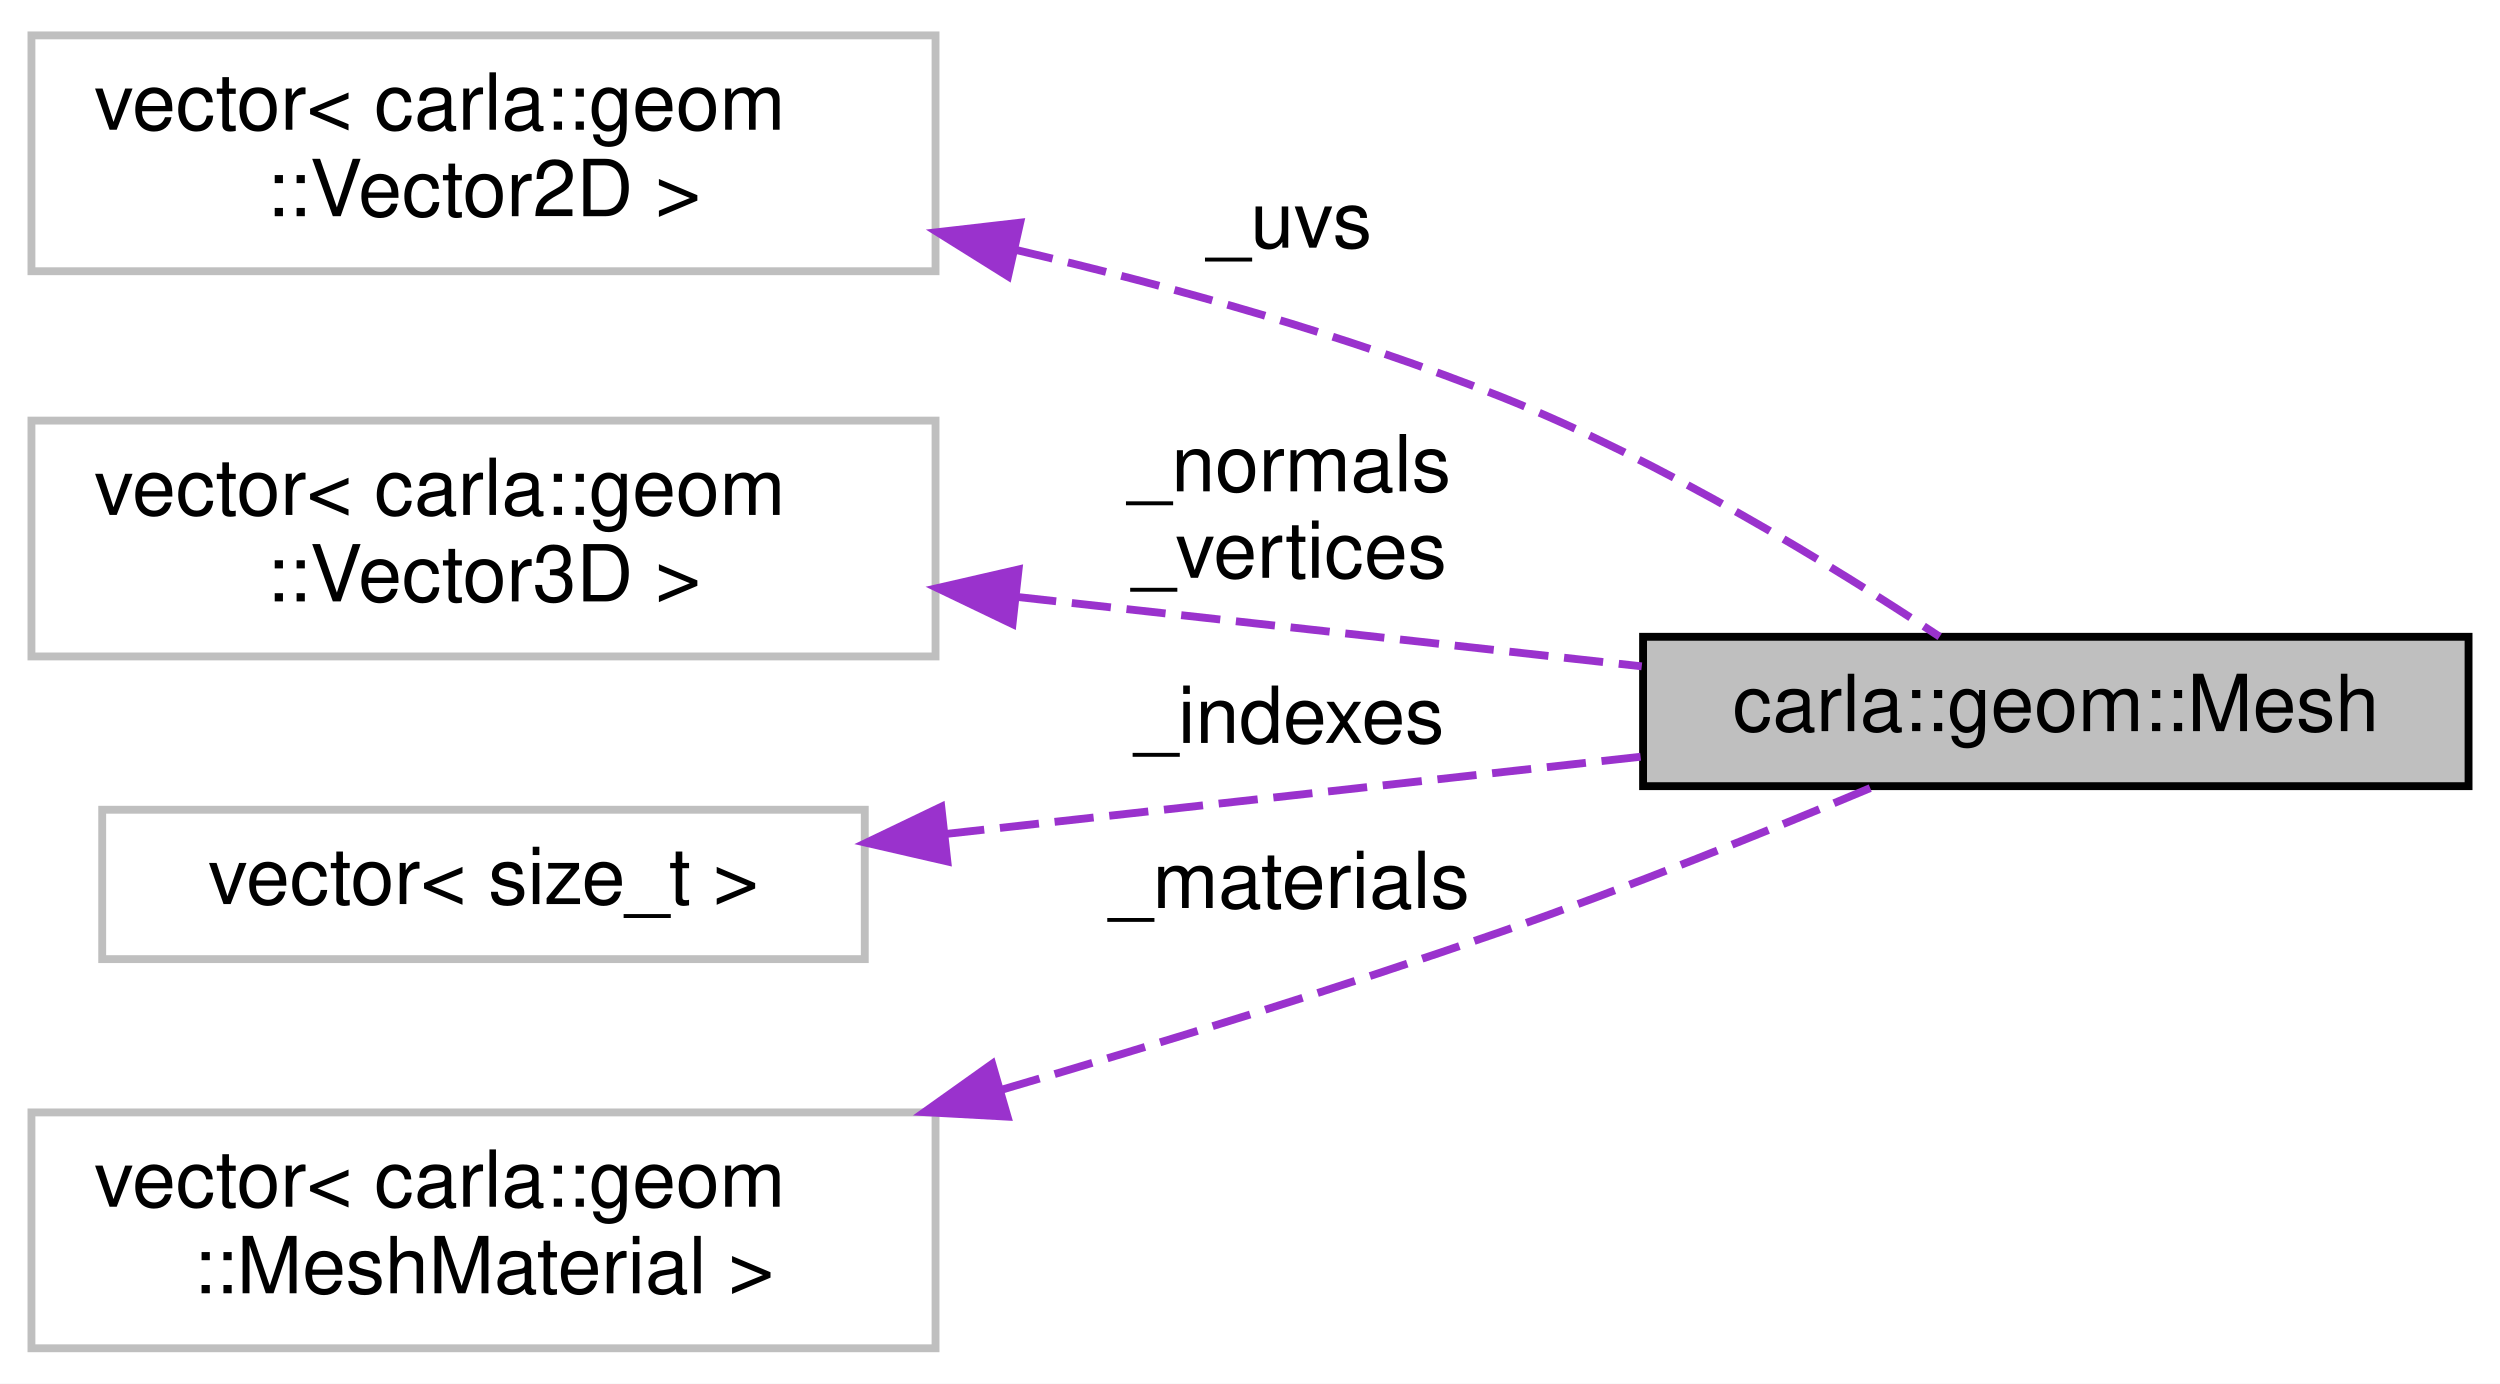
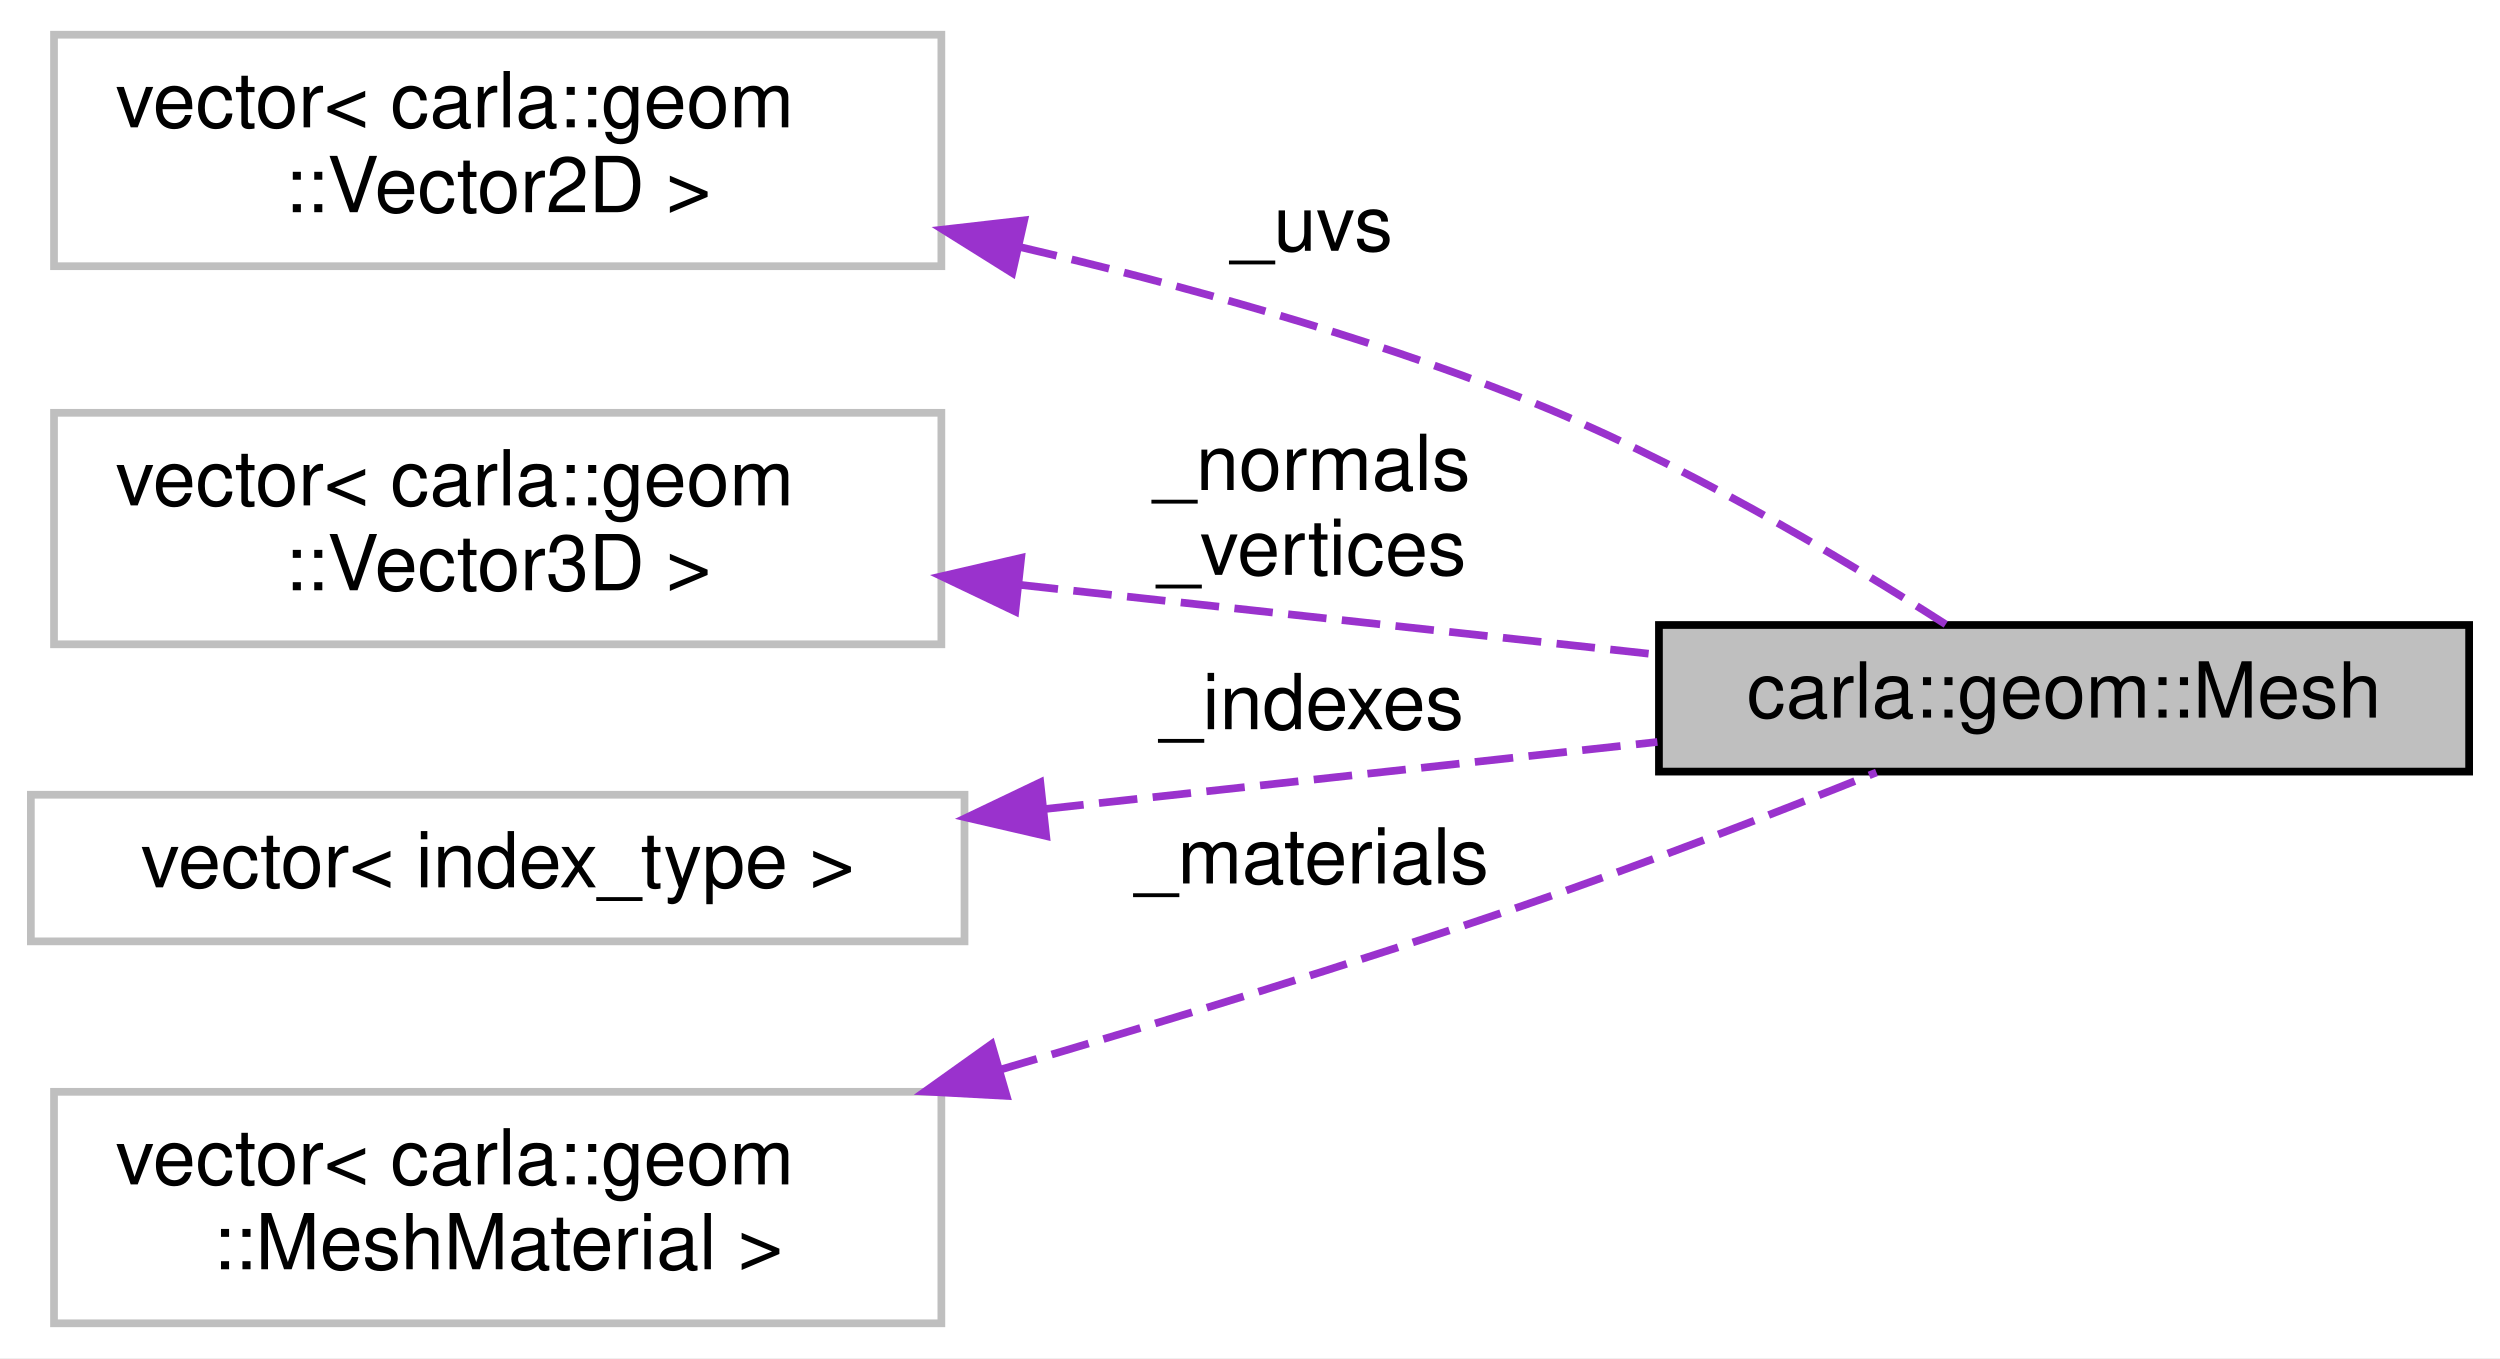
- <svg xmlns="http://www.w3.org/2000/svg" width="318pt" height="176pt" viewBox="0.00 0.00 318.00 176.00">
+ <svg xmlns="http://www.w3.org/2000/svg" width="324pt" height="176pt" viewBox="0.00 0.00 324.00 176.00">
  <g id="graph0" class="graph" transform="scale(1 1) rotate(0) translate(4 172)">
-     <polygon fill="white" stroke="none" points="-4,4 -4,-172 314,-172 314,4 -4,4" />
+     <polygon fill="white" stroke="none" points="-4,4 -4,-172 320,-172 320,4 -4,4" />
    <g id="node1" class="node">
-       <polygon fill="#bfbfbf" stroke="black" points="205,-72 205,-91 310,-91 310,-72 205,-72" />
-       <text text-anchor="middle" x="257.5" y="-79" font-family="Helvetica,sans-Serif" font-size="10.00">carla::geom::Mesh</text>
+       <polygon fill="#bfbfbf" stroke="black" points="211,-72 211,-91 316,-91 316,-72 211,-72" />
+       <text text-anchor="middle" x="263.5" y="-79" font-family="Helvetica,sans-Serif" font-size="10.00">carla::geom::Mesh</text>
    </g>
    <g id="node2" class="node">
-       <polygon fill="white" stroke="#bfbfbf" points="0,-137.5 0,-167.5 115,-167.5 115,-137.5 0,-137.5" />
-       <text text-anchor="start" x="8" y="-155.5" font-family="Helvetica,sans-Serif" font-size="10.00">vector&lt; carla::geom</text>
-       <text text-anchor="middle" x="57.5" y="-144.5" font-family="Helvetica,sans-Serif" font-size="10.00">::Vector2D &gt;</text>
+       <polygon fill="white" stroke="#bfbfbf" points="3,-137.5 3,-167.5 118,-167.5 118,-137.5 3,-137.5" />
+       <text text-anchor="start" x="11" y="-155.5" font-family="Helvetica,sans-Serif" font-size="10.00">vector&lt; carla::geom</text>
+       <text text-anchor="middle" x="60.5" y="-144.5" font-family="Helvetica,sans-Serif" font-size="10.00">::Vector2D &gt;</text>
    </g>
    <g id="edge1" class="edge">
-       <path fill="none" stroke="#9a32cd" stroke-dasharray="5,2" d="M125.027,-140.255C145.3,-135.518 167.399,-129.317 187,-121.5 207.431,-113.352 229.117,-100.025 242.725,-91.015" />
-       <polygon fill="#9a32cd" stroke="#9a32cd" points="124.224,-136.849 115.24,-142.464 125.765,-143.677 124.224,-136.849" />
-       <text text-anchor="middle" x="160" y="-140.5" font-family="Helvetica,sans-Serif" font-size="10.00"> _uvs</text>
+       <path fill="none" stroke="#9a32cd" stroke-dasharray="5,2" d="M128.076,-140.01C149.212,-135.067 172.427,-128.599 193,-120.5 213.084,-112.594 234.498,-99.841 248.164,-91.084" />
+       <polygon fill="#9a32cd" stroke="#9a32cd" points="127.19,-136.622 118.209,-142.244 128.735,-143.449 127.19,-136.622" />
+       <text text-anchor="middle" x="166" y="-139.5" font-family="Helvetica,sans-Serif" font-size="10.00"> _uvs</text>
    </g>
    <g id="node3" class="node">
-       <polygon fill="white" stroke="#bfbfbf" points="0,-88.5 0,-118.5 115,-118.5 115,-88.5 0,-88.5" />
-       <text text-anchor="start" x="8" y="-106.5" font-family="Helvetica,sans-Serif" font-size="10.00">vector&lt; carla::geom</text>
-       <text text-anchor="middle" x="57.5" y="-95.5" font-family="Helvetica,sans-Serif" font-size="10.00">::Vector3D &gt;</text>
+       <polygon fill="white" stroke="#bfbfbf" points="3,-88.5 3,-118.5 118,-118.5 118,-88.5 3,-88.5" />
+       <text text-anchor="start" x="11" y="-106.5" font-family="Helvetica,sans-Serif" font-size="10.00">vector&lt; carla::geom</text>
+       <text text-anchor="middle" x="60.5" y="-95.5" font-family="Helvetica,sans-Serif" font-size="10.00">::Vector3D &gt;</text>
    </g>
    <g id="edge2" class="edge">
-       <path fill="none" stroke="#9a32cd" stroke-dasharray="5,2" d="M125.375,-96.069C151.315,-93.187 180.555,-89.938 204.83,-87.241" />
-       <polygon fill="#9a32cd" stroke="#9a32cd" points="124.791,-92.613 115.239,-97.196 125.564,-99.57 124.791,-92.613" />
-       <text text-anchor="middle" x="160" y="-109.5" font-family="Helvetica,sans-Serif" font-size="10.00"> _normals</text>
-       <text text-anchor="middle" x="160" y="-98.5" font-family="Helvetica,sans-Serif" font-size="10.00">_vertices</text>
+       <path fill="none" stroke="#9a32cd" stroke-dasharray="5,2" d="M128.147,-96.205C155.077,-93.258 185.678,-89.908 210.867,-87.151" />
+       <polygon fill="#9a32cd" stroke="#9a32cd" points="127.584,-92.746 118.025,-97.313 128.346,-99.704 127.584,-92.746" />
+       <text text-anchor="middle" x="166" y="-108.5" font-family="Helvetica,sans-Serif" font-size="10.00"> _normals</text>
+       <text text-anchor="middle" x="166" y="-97.5" font-family="Helvetica,sans-Serif" font-size="10.00">_vertices</text>
    </g>
    <g id="node4" class="node">
-       <polygon fill="white" stroke="#bfbfbf" points="9,-50 9,-69 106,-69 106,-50 9,-50" />
-       <text text-anchor="middle" x="57.5" y="-57" font-family="Helvetica,sans-Serif" font-size="10.00">vector&lt; size_t &gt;</text>
+       <polygon fill="white" stroke="#bfbfbf" points="0,-50 0,-69 121,-69 121,-50 0,-50" />
+       <text text-anchor="middle" x="60.5" y="-57" font-family="Helvetica,sans-Serif" font-size="10.00">vector&lt; index_type &gt;</text>
    </g>
    <g id="edge3" class="edge">
-       <path fill="none" stroke="#9a32cd" stroke-dasharray="5,2" d="M116.226,-65.914C144.214,-69.024 177.564,-72.729 204.722,-75.747" />
-       <polygon fill="#9a32cd" stroke="#9a32cd" points="116.503,-62.423 106.178,-64.797 115.73,-69.38 116.503,-62.423" />
-       <text text-anchor="middle" x="160" y="-77.5" font-family="Helvetica,sans-Serif" font-size="10.00"> _indexes</text>
+       <path fill="none" stroke="#9a32cd" stroke-dasharray="5,2" d="M131.468,-67.158C157.545,-70.012 186.652,-73.198 210.797,-75.841" />
+       <polygon fill="#9a32cd" stroke="#9a32cd" points="131.584,-63.65 121.262,-66.041 130.822,-70.609 131.584,-63.65" />
+       <text text-anchor="middle" x="166" y="-77.5" font-family="Helvetica,sans-Serif" font-size="10.00"> _indexes</text>
    </g>
    <g id="node5" class="node">
-       <polygon fill="white" stroke="#bfbfbf" points="0,-0.5 0,-30.5 115,-30.5 115,-0.5 0,-0.5" />
-       <text text-anchor="start" x="8" y="-18.5" font-family="Helvetica,sans-Serif" font-size="10.00">vector&lt; carla::geom</text>
-       <text text-anchor="middle" x="57.5" y="-7.5" font-family="Helvetica,sans-Serif" font-size="10.00">::MeshMaterial &gt;</text>
+       <polygon fill="white" stroke="#bfbfbf" points="3,-0.5 3,-30.5 118,-30.5 118,-0.5 3,-0.5" />
+       <text text-anchor="start" x="11" y="-18.5" font-family="Helvetica,sans-Serif" font-size="10.00">vector&lt; carla::geom</text>
+       <text text-anchor="middle" x="60.5" y="-7.5" font-family="Helvetica,sans-Serif" font-size="10.00">::MeshMaterial &gt;</text>
    </g>
    <g id="edge4" class="edge">
-       <path fill="none" stroke="#9a32cd" stroke-dasharray="5,2" d="M123.437,-33.395C143.906,-39.384 166.516,-46.363 187,-53.5 202.969,-59.064 220.642,-66.197 234.17,-71.872" />
-       <polygon fill="#9a32cd" stroke="#9a32cd" points="124.159,-29.96 113.58,-30.537 122.21,-36.683 124.159,-29.96" />
-       <text text-anchor="middle" x="160" y="-56.5" font-family="Helvetica,sans-Serif" font-size="10.00"> _materials</text>
+       <path fill="none" stroke="#9a32cd" stroke-dasharray="5,2" d="M125.581,-33.358C147.125,-39.666 171.213,-47.051 193,-54.5 208.556,-59.818 225.782,-66.505 239.192,-71.893" />
+       <polygon fill="#9a32cd" stroke="#9a32cd" points="126.459,-29.969 115.879,-30.54 124.506,-36.691 126.459,-29.969" />
+       <text text-anchor="middle" x="166" y="-57.5" font-family="Helvetica,sans-Serif" font-size="10.00"> _materials</text>
    </g>
  </g>
</svg>
